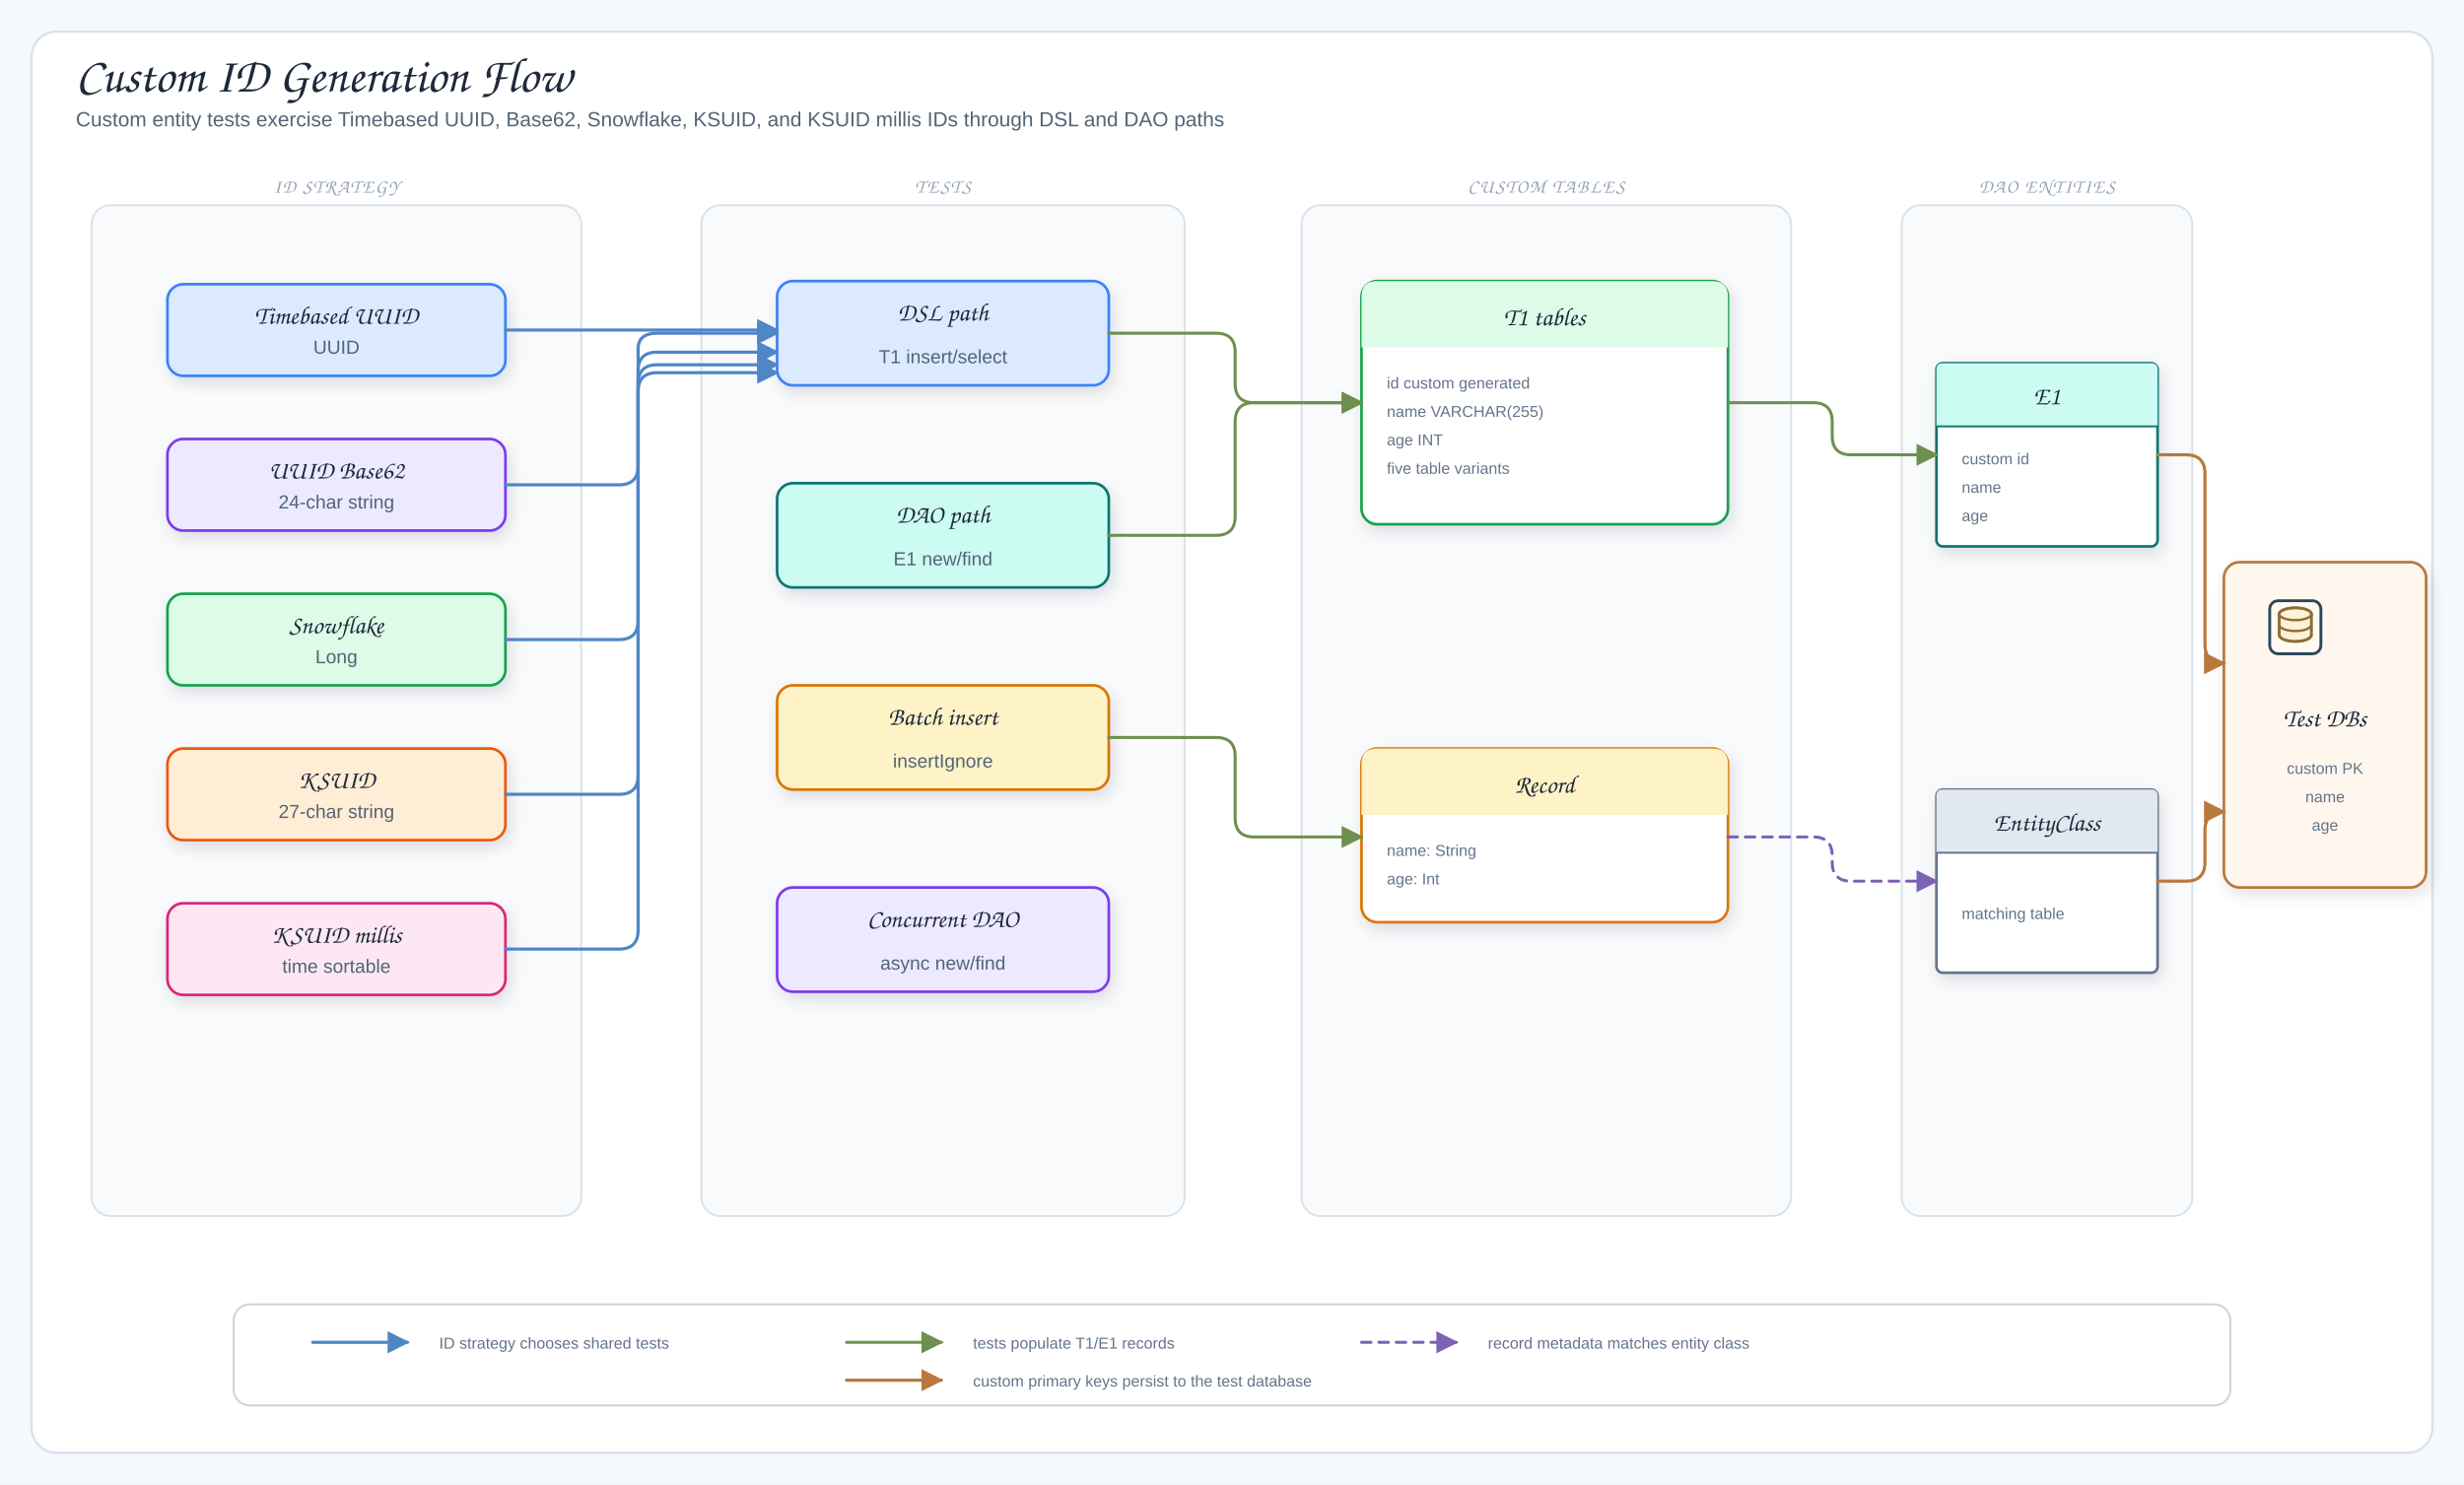
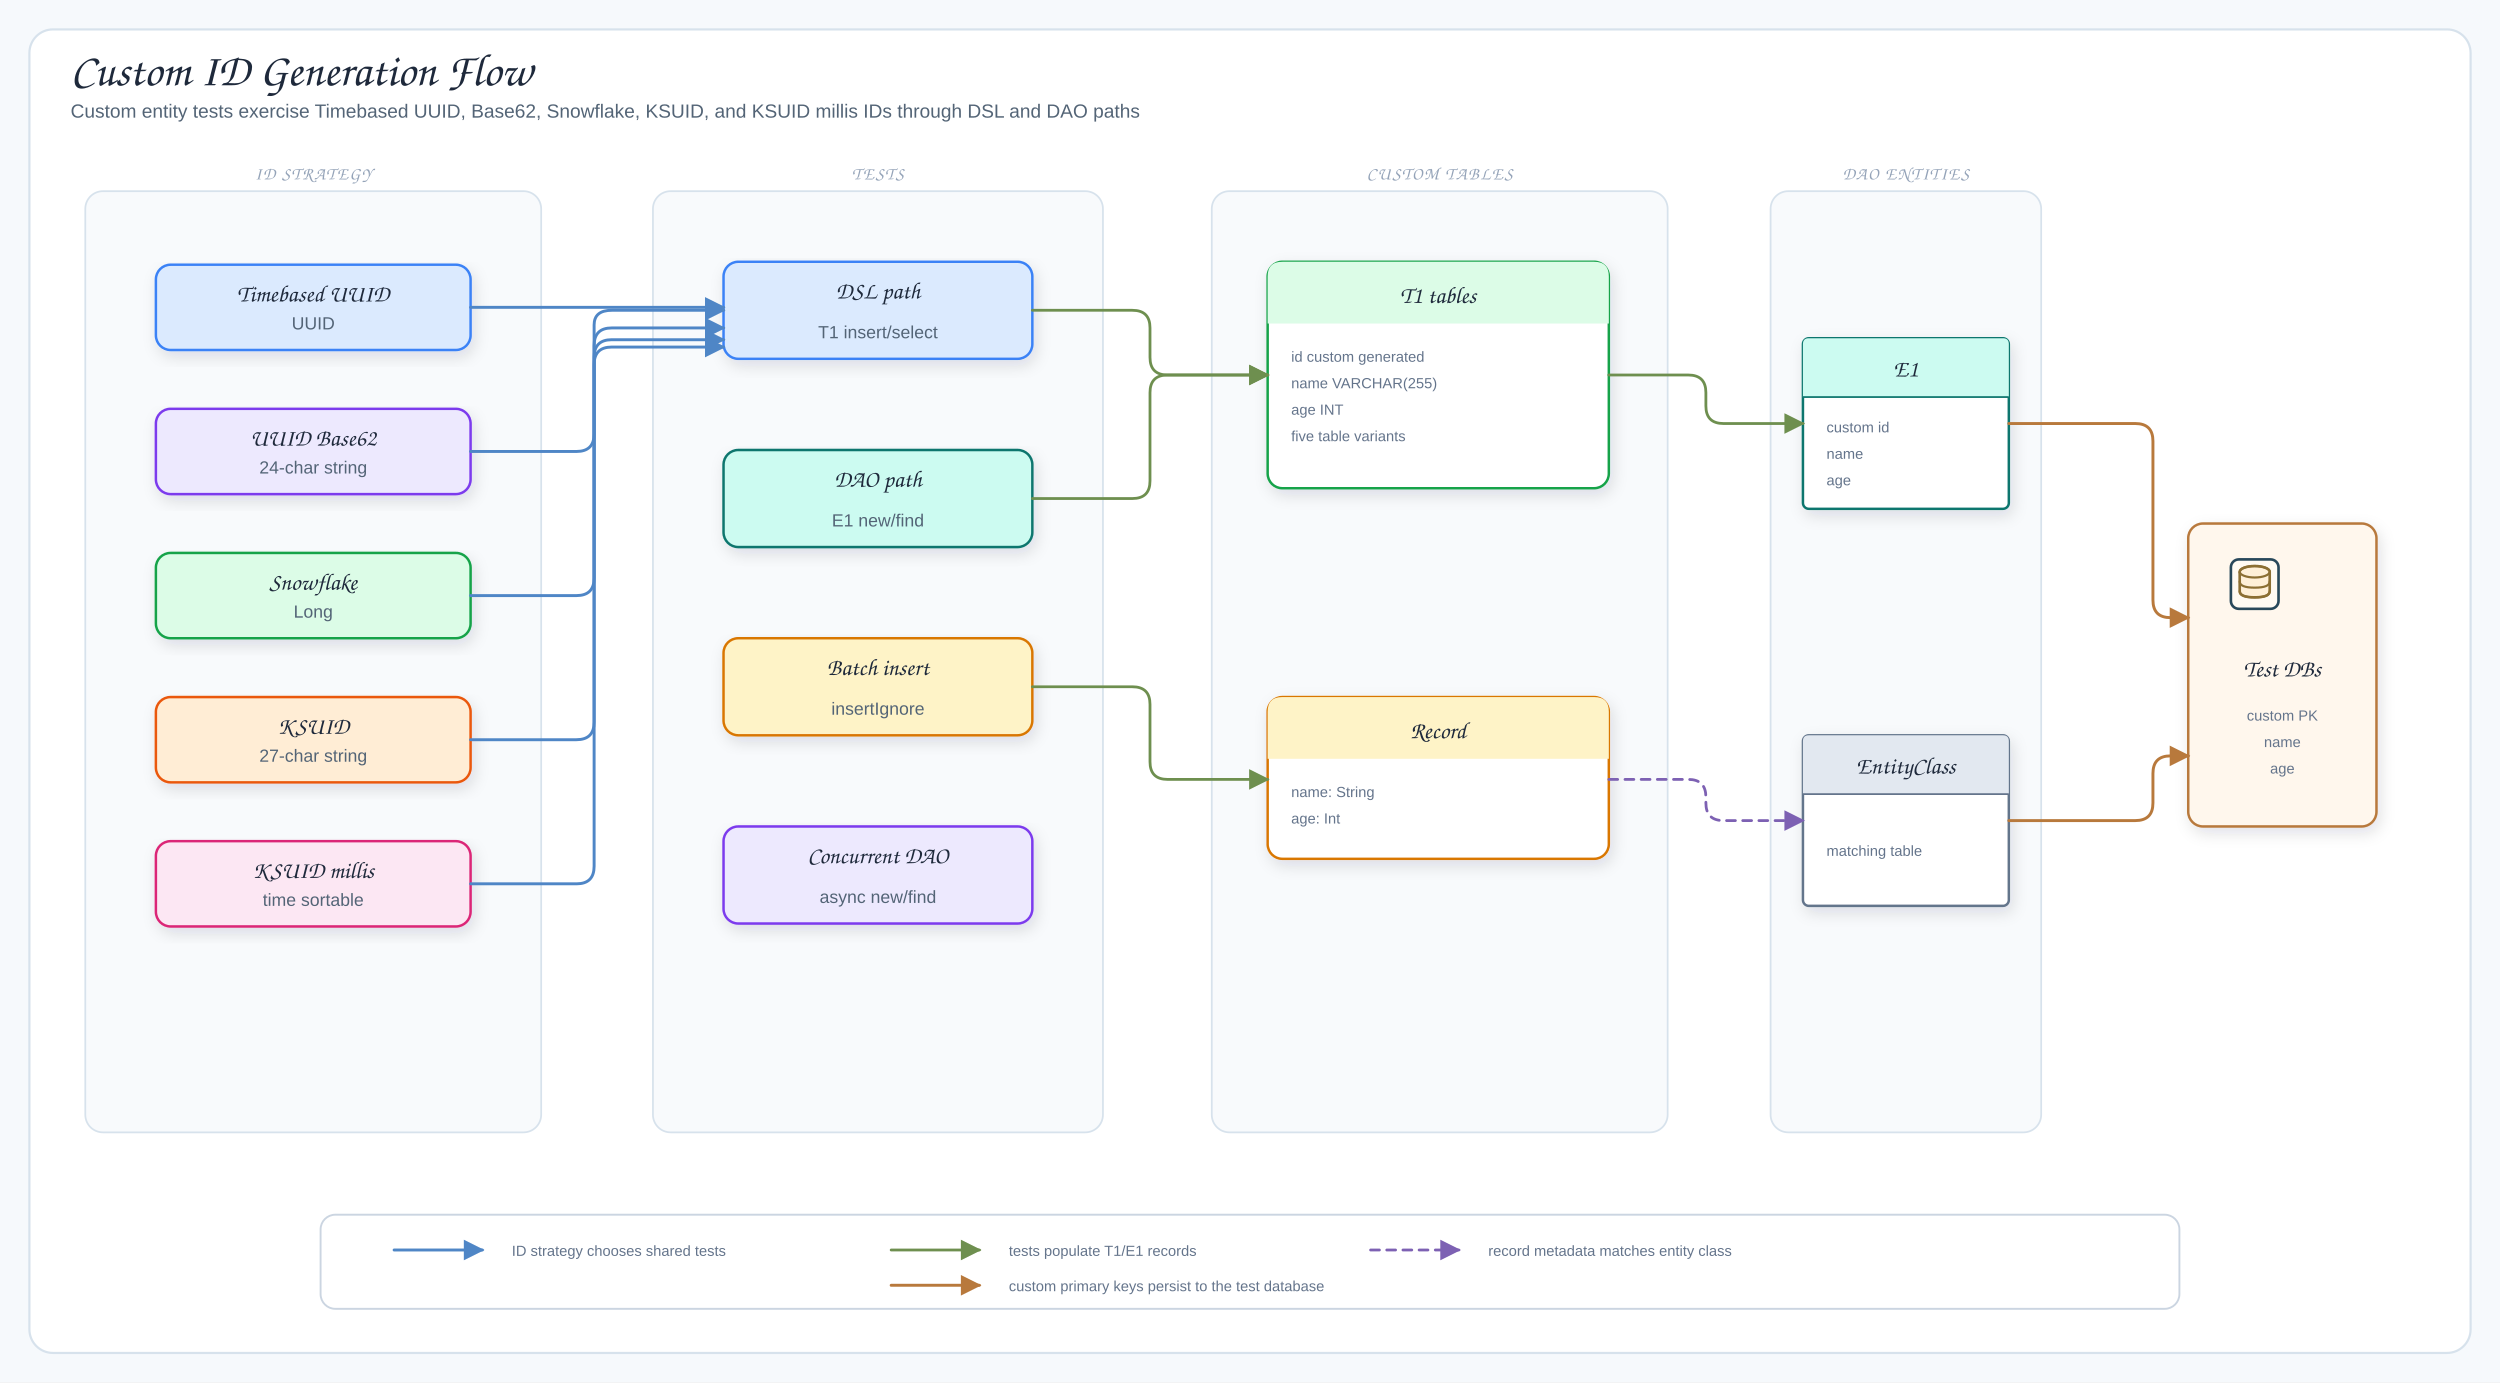
- <svg xmlns="http://www.w3.org/2000/svg" viewBox="0 0 1560 940" width="1560" height="940" role="img" aria-label="Custom ID Generation Flow">
+ <svg xmlns="http://www.w3.org/2000/svg" viewBox="0 0 1700 940" width="1700" height="940" role="img" aria-label="Custom ID Generation Flow">
  <defs>
    <filter id="shadow" x="-10%" y="-10%" width="120%" height="130%">
      <feDropShadow dx="2" dy="4" stdDeviation="5" flood-color="#1f2937" flood-opacity="0.12" />
    </filter>
    <marker id="arrowBlue" markerUnits="userSpaceOnUse" markerWidth="14" markerHeight="14" viewBox="0 0 10 10" refX="9" refY="5" orient="auto">
      <path d="M 0 0 L 10 5 L 0 10 Z" fill="#4f86c6" stroke="#4f86c6" stroke-dasharray="none" style="stroke-dasharray:none!important" stroke-width="0" />
    </marker>
    <marker id="arrowGreen" markerUnits="userSpaceOnUse" markerWidth="14" markerHeight="14" viewBox="0 0 10 10" refX="9" refY="5" orient="auto">
      <path d="M 0 0 L 10 5 L 0 10 Z" fill="#6e8f4f" stroke="#6e8f4f" stroke-dasharray="none" style="stroke-dasharray:none!important" stroke-width="0" />
    </marker>
    <marker id="arrowOrange" markerUnits="userSpaceOnUse" markerWidth="14" markerHeight="14" viewBox="0 0 10 10" refX="9" refY="5" orient="auto">
      <path d="M 0 0 L 10 5 L 0 10 Z" fill="#b8793c" stroke="#b8793c" stroke-dasharray="none" style="stroke-dasharray:none!important" stroke-width="0" />
    </marker>
    <marker id="arrowPurple" markerUnits="userSpaceOnUse" markerWidth="14" markerHeight="14" viewBox="0 0 10 10" refX="9" refY="5" orient="auto">
      <path d="M 0 0 L 10 5 L 0 10 Z" fill="#7d61b3" stroke="#7d61b3" stroke-dasharray="none" style="stroke-dasharray:none!important" stroke-width="0" />
    </marker>
    <style>
.canvas{fill:#f6f9fc}.frame{fill:#fff;stroke:#d7e2ec;stroke-width:1.5}
.title{font-family:"Architects Daughter","Comic Sans MS",cursive;font-size:31px;fill:#1e293b}
.subtitle,.detail{font-family:"Comic Mono","Comic Sans MS","Comic Sans","Comic Neue",Arial,sans-serif;fill:#536476}
.subtitle{font-size:13px}.detail{font-size:12px}.tiny{font-family:"Comic Mono","Comic Sans MS","Comic Sans","Comic Neue",Arial,sans-serif;font-size:10px;fill:#64748b}
.label{font-family:"Architects Daughter","Comic Sans MS",cursive;font-size:16px;fill:#1e293b}
.panelTitle{font-family:"Architects Daughter","Comic Sans MS",cursive;font-size:12px;letter-spacing:.08em;fill:#94a3b8}
.card{stroke-width:1.7;filter:url(#shadow)}.panel{fill:#f8fafc;stroke:#d7e2ec;stroke-width:1.2}
.arrow{fill:none;stroke:#4f86c6;stroke-width:2;stroke-linecap:round;stroke-linejoin:round;marker-end:url(#arrowBlue)}
.mapLine{fill:none;stroke:#6e8f4f;stroke-width:1.9;stroke-linecap:round;stroke-linejoin:round;marker-end:url(#arrowGreen)}
.dbUse{fill:none;stroke:#b8793c;stroke-width:2;stroke-linecap:round;stroke-linejoin:round;marker-end:url(#arrowOrange)}
.runtimeUse{fill:none;stroke:#7d61b3;stroke-width:1.9;stroke-dasharray:6 5;stroke-linecap:round;stroke-linejoin:round;marker-end:url(#arrowPurple)}
.inheritStem{fill:none;stroke:#475569;stroke-width:1.8;stroke-linecap:round;stroke-linejoin:round}
</style>
  </defs>
-   <rect width="1560" height="940" class="canvas" />
-   <rect x="20" y="20" width="1520" height="900" rx="16" class="frame" />
+   <rect width="1700" height="940" class="canvas" />
+   <rect x="20" y="20" width="1660" height="900" rx="16" class="frame" />
  <text x="48" y="58" class="title">Custom ID Generation Flow</text>
  <text x="48" y="80" class="subtitle">Custom entity tests exercise Timebased UUID, Base62, Snowflake, KSUID, and KSUID millis IDs through DSL and DAO paths</text>
  <rect x="58" y="130" width="310" height="640" rx="12" class="panel" />
  <text x="213" y="122" class="panelTitle" text-anchor="middle">ID STRATEGY</text>
  <rect x="106" y="180" width="214" height="58" rx="10" fill="#dbeafe" stroke="#3b82f6" class="card" />
  <text x="213" y="205" class="label" text-anchor="middle">Timebased UUID</text>
  <text x="213" y="224" class="detail" text-anchor="middle">UUID</text>
  <rect x="106" y="278" width="214" height="58" rx="10" fill="#ede9fe" stroke="#7c3aed" class="card" />
  <text x="213" y="303" class="label" text-anchor="middle">UUID Base62</text>
  <text x="213" y="322" class="detail" text-anchor="middle">24-char string</text>
  <rect x="106" y="376" width="214" height="58" rx="10" fill="#dcfce7" stroke="#16a34a" class="card" />
  <text x="213" y="401" class="label" text-anchor="middle">Snowflake</text>
  <text x="213" y="420" class="detail" text-anchor="middle">Long</text>
  <rect x="106" y="474" width="214" height="58" rx="10" fill="#ffedd5" stroke="#ea580c" class="card" />
  <text x="213" y="499" class="label" text-anchor="middle">KSUID</text>
  <text x="213" y="518" class="detail" text-anchor="middle">27-char string</text>
  <rect x="106" y="572" width="214" height="58" rx="10" fill="#fce7f3" stroke="#db2777" class="card" />
  <text x="213" y="597" class="label" text-anchor="middle">KSUID millis</text>
  <text x="213" y="616" class="detail" text-anchor="middle">time sortable</text>
  <rect x="444" y="130" width="306" height="640" rx="12" class="panel" />
  <text x="597" y="122" class="panelTitle" text-anchor="middle">TESTS</text>
  <rect x="492" y="178" width="210" height="66" rx="10" fill="#dbeafe" stroke="#3b82f6" class="card" />
  <text x="597" y="203" class="label" text-anchor="middle">DSL path</text>
  <text x="597" y="230" class="detail" text-anchor="middle">T1 insert/select</text>
  <rect x="492" y="306" width="210" height="66" rx="10" fill="#ccfbf1" stroke="#0f766e" class="card" />
  <text x="597" y="331" class="label" text-anchor="middle">DAO path</text>
  <text x="597" y="358" class="detail" text-anchor="middle">E1 new/find</text>
  <rect x="492" y="434" width="210" height="66" rx="10" fill="#fef3c7" stroke="#d97706" class="card" />
  <text x="597" y="459" class="label" text-anchor="middle">Batch insert</text>
  <text x="597" y="486" class="detail" text-anchor="middle">insertIgnore</text>
  <rect x="492" y="562" width="210" height="66" rx="10" fill="#ede9fe" stroke="#7c3aed" class="card" />
  <text x="597" y="587" class="label" text-anchor="middle">Concurrent DAO</text>
  <text x="597" y="614" class="detail" text-anchor="middle">async new/find</text>
  <rect x="824" y="130" width="310" height="640" rx="12" class="panel" />
  <text x="979" y="122" class="panelTitle" text-anchor="middle">CUSTOM TABLES</text>
  <rect x="862" y="178" width="232" height="154" rx="10" fill="#fff" stroke="#16a34a" class="card" />
  <path d="M862,220 L862,188 Q862,178 872,178 L1084,178 Q1094,178 1094,188 L1094,220 Z" fill="#dcfce7" />
  <text x="978" y="206" class="label" text-anchor="middle">T1 tables</text>
  <text x="878" y="246" class="tiny">id custom generated</text>
  <text x="878" y="264" class="tiny">name VARCHAR(255)</text>
  <text x="878" y="282" class="tiny">age INT</text>
  <text x="878" y="300" class="tiny">five table variants</text>
  <rect x="862" y="474" width="232" height="110" rx="10" fill="#fff" stroke="#d97706" class="card" />
  <path d="M862,516 L862,484 Q862,474 872,474 L1084,474 Q1094,474 1094,484 L1094,516 Z" fill="#fef3c7" />
  <text x="978" y="502" class="label" text-anchor="middle">Record</text>
  <text x="878" y="542" class="tiny">name: String</text>
  <text x="878" y="560" class="tiny">age: Int</text>
  <rect x="1204" y="130" width="184" height="640" rx="12" class="panel" />
  <text x="1296" y="122" class="panelTitle" text-anchor="middle">DAO ENTITIES</text>
  <rect x="1226" y="230" width="140" height="116" rx="4" fill="#fff" stroke="#0f766e" class="card" />
  <path d="M1226,270 L1226,234 Q1226,230 1230,230 L1362,230 Q1366,230 1366,234 L1366,270 Z" fill="#ccfbf1" />
  <line x1="1226" y1="270" x2="1366" y2="270" stroke="#0f766e" stroke-width="1.2" />
  <text x="1296" y="256" class="label" text-anchor="middle">E1</text>
  <text x="1242" y="294" class="tiny">custom id</text>
  <text x="1242" y="312" class="tiny">name</text>
  <text x="1242" y="330" class="tiny">age</text>
  <rect x="1226" y="500" width="140" height="116" rx="4" fill="#fff" stroke="#64748b" class="card" />
  <path d="M1226,540 L1226,504 Q1226,500 1230,500 L1362,500 Q1366,500 1366,504 L1366,540 Z" fill="#e2e8f0" />
  <line x1="1226" y1="540" x2="1366" y2="540" stroke="#64748b" stroke-width="1.2" />
  <text x="1296" y="526" class="label" text-anchor="middle">EntityClass</text>
  <text x="1242" y="582" class="tiny">matching table</text>
-   <rect x="1408" y="356" width="128" height="206" rx="10" fill="#fff7ed" stroke="#b8793c" class="card" />
-   <g data-bluetape4k-icon="generic/database-server" transform="translate(1434 378) scale(.30)">
+   <rect x="1488" y="356" width="128" height="206" rx="10" fill="#fff7ed" stroke="#b8793c" class="card" />
+   <g data-bluetape4k-icon="generic/database-server" transform="translate(1514 378) scale(.30)">
    <rect x="10" y="8" width="108" height="112" rx="18" fill="#fffaf2" stroke="#28485a" stroke-width="6" />
    <ellipse cx="64" cy="36" rx="34" ry="13" fill="#fff0d8" stroke="#8c6f33" stroke-width="6" />
-     <path d="M30 36v44c0 8 15 14 34 14s34-6 34-14V36" fill="#fff0d8" stroke="#8c6f33" stroke-width="6" stroke-linejoin="round" />
+     <path d="M30 36 L30 80 Q30 94 64 94 Q98 94 98 80 L98 36" fill="#fff0d8" stroke="#8c6f33" stroke-width="6" stroke-linejoin="round" />
    <ellipse cx="64" cy="36" rx="34" ry="13" fill="none" stroke="#8c6f33" stroke-width="5" />
-     <path d="M30 58c0 8 15 14 34 14s34-6 34-14" fill="none" stroke="#8c6f33" stroke-width="5" stroke-linecap="round" />
-     <path d="M30 80c0 8 15 14 34 14s34-6 34-14" fill="none" stroke="#8c6f33" stroke-width="5" stroke-linecap="round" />
+     <path d="M30 58 Q30 72 64 72 Q98 72 98 58" fill="none" stroke="#8c6f33" stroke-width="5" stroke-linecap="round" />
+     <path d="M30 80 Q30 94 64 94 Q98 94 98 80" fill="none" stroke="#8c6f33" stroke-width="5" stroke-linecap="round" />
  </g>
-   <text x="1472" y="460" class="label" text-anchor="middle">Test DBs</text>
-   <text x="1472" y="490" class="tiny" text-anchor="middle">custom PK</text>
-   <text x="1472" y="508" class="tiny" text-anchor="middle">name</text>
-   <text x="1472" y="526" class="tiny" text-anchor="middle">age</text>
-   <path data-connector="timebased-strategy-to-tests" d="M320,209 L480,209 L492,209" class="arrow" />
+   <text x="1552" y="460" class="label" text-anchor="middle">Test DBs</text>
+   <text x="1552" y="490" class="tiny" text-anchor="middle">custom PK</text>
+   <text x="1552" y="508" class="tiny" text-anchor="middle">name</text>
+   <text x="1552" y="526" class="tiny" text-anchor="middle">age</text>
+   <path data-connector="timebased-strategy-to-tests" d="M320,209 L492,209" class="arrow" />
  <path data-connector="base62-strategy-to-tests" d="M320,307 L392,307 Q404,307 404,295 L404,235 Q404,223 416,223 L492,223" class="arrow" />
  <path data-connector="snowflake-strategy-to-tests" d="M320,405 L392,405 Q404,405 404,393 L404,243 Q404,231 416,231 L492,231" class="arrow" />
  <path data-connector="ksuid-strategy-to-tests" d="M320,503 L392,503 Q404,503 404,491 L404,221 Q404,211 416,211 L492,211" class="arrow" />
  <path data-connector="ksuid-millis-strategy-to-tests" d="M320,601 L392,601 Q404,601 404,589 L404,248 Q404,236 416,236 L492,236" class="arrow" />
  <path data-connector="dsl-tests-to-t1" d="M702,211 L770,211 Q782,211 782,223 L782,243 Q782,255 794,255 L862,255" class="mapLine" />
  <path data-connector="dao-tests-to-t1" d="M702,339 L770,339 Q782,339 782,327 L782,267 Q782,255 794,255 L862,255" class="mapLine" />
  <path data-connector="batch-tests-to-record" d="M702,467 L770,467 Q782,467 782,479 L782,518 Q782,530 794,530 L862,530" class="mapLine" />
  <path data-connector="t1-to-e1" d="M1094,255 L1148,255 Q1160,255 1160,267 L1160,276 Q1160,288 1172,288 L1226,288" class="mapLine" />
  <path data-connector="record-to-entity-class" d="M1094,530 L1148,530 Q1160,530 1160,542 L1160,546 Q1160,558 1172,558 L1226,558" class="runtimeUse" />
-   <path data-connector="e1-to-database" d="M1366,288 L1384,288 Q1396,288 1396,300 L1396,408 Q1396,420 1408,420" class="dbUse" />
-   <path data-connector="entity-class-to-database" d="M1366,558 L1384,558 Q1396,558 1396,546 L1396,526 Q1396,514 1408,514" class="dbUse" />
-   <rect x="148" y="826" width="1264" height="64" rx="10" fill="#ffffff" stroke="#cbd5e1" stroke-width="1.3" />
-   <path d="M198,850 L258,850" class="arrow" />
-   <text x="278" y="854" class="tiny">ID strategy chooses shared tests</text>
-   <path d="M536,850 L596,850" class="mapLine" />
-   <text x="616" y="854" class="tiny">tests populate T1/E1 records</text>
-   <path d="M862,850 L922,850" class="runtimeUse" />
-   <text x="942" y="854" class="tiny">record metadata matches entity class</text>
-   <path d="M536,874 L596,874" class="dbUse" />
-   <text x="616" y="878" class="tiny">custom primary keys persist to the test database</text>
+   <path data-connector="e1-to-database" d="M1366,288 L1452,288 Q1464,288 1464,300 L1464,408 Q1464,420 1476,420 L1488,420" class="dbUse" />
+   <path data-connector="entity-class-to-database" d="M1366,558 L1452,558 Q1464,558 1464,546 L1464,526 Q1464,514 1476,514 L1488,514" class="dbUse" />
+   <rect x="218" y="826" width="1264" height="64" rx="10" fill="#ffffff" stroke="#cbd5e1" stroke-width="1.3" />
+   <path d="M268,850 L328,850" class="arrow" />
+   <text x="348" y="854" class="tiny">ID strategy chooses shared tests</text>
+   <path d="M606,850 L666,850" class="mapLine" />
+   <text x="686" y="854" class="tiny">tests populate T1/E1 records</text>
+   <path d="M932,850 L992,850" class="runtimeUse" />
+   <text x="1012" y="854" class="tiny">record metadata matches entity class</text>
+   <path d="M606,874 L666,874" class="dbUse" />
+   <text x="686" y="878" class="tiny">custom primary keys persist to the test database</text>
</svg>
